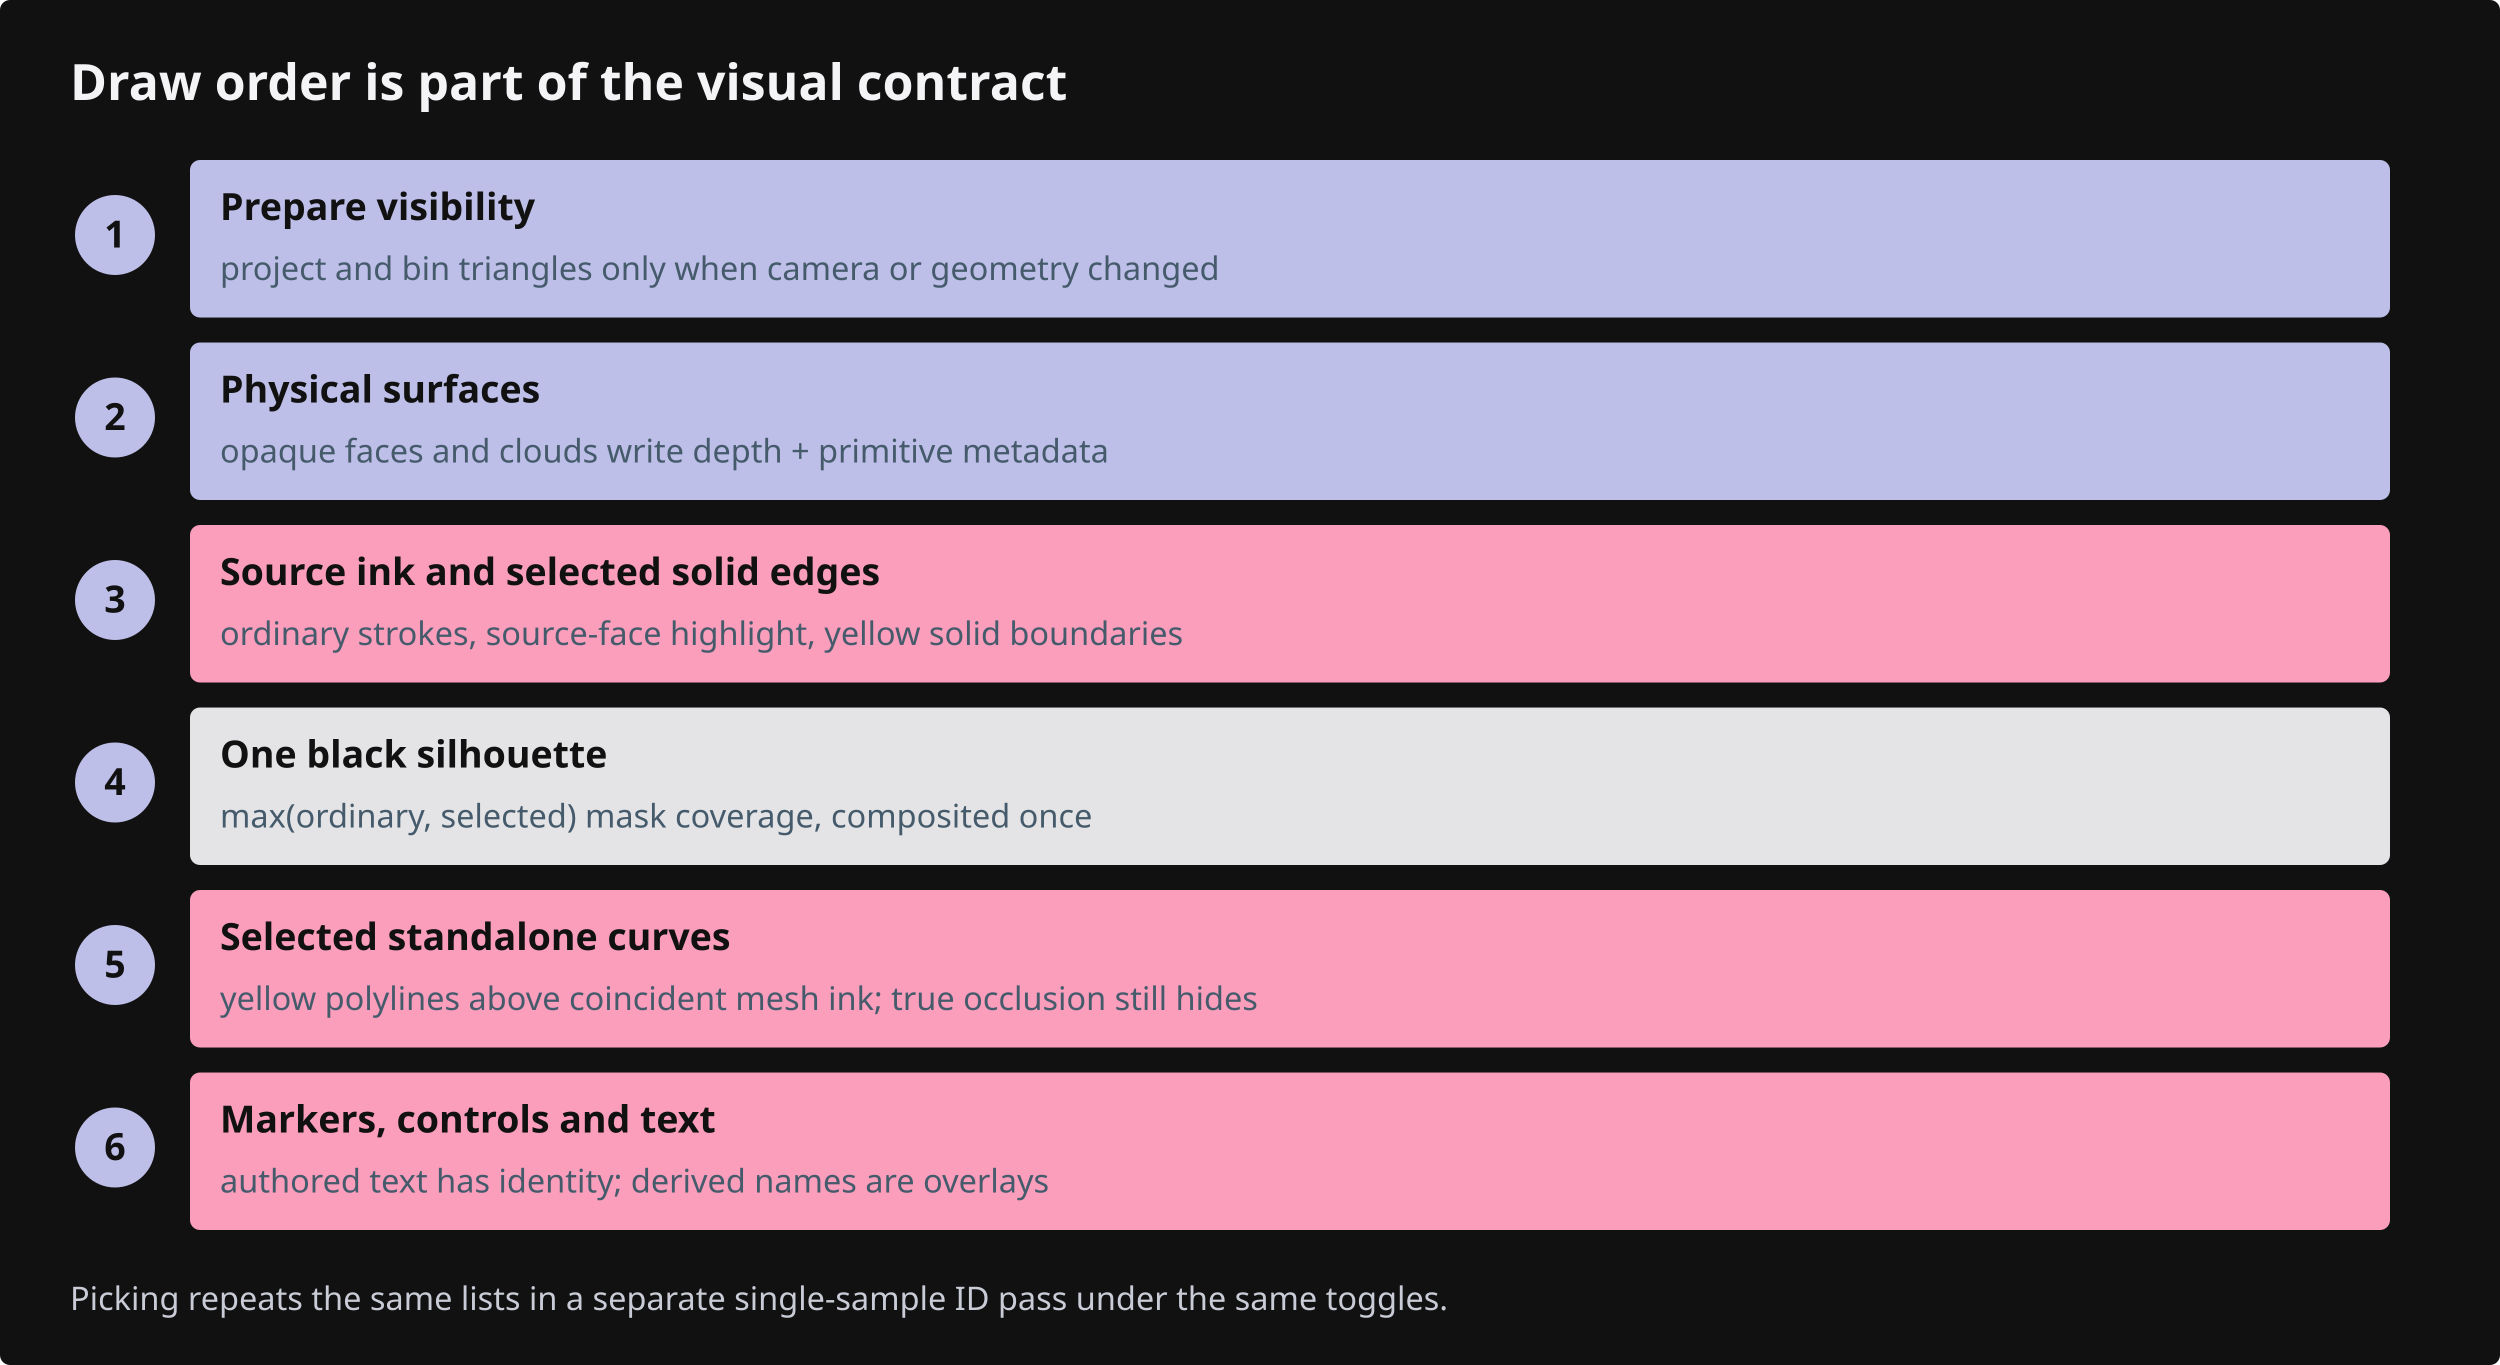
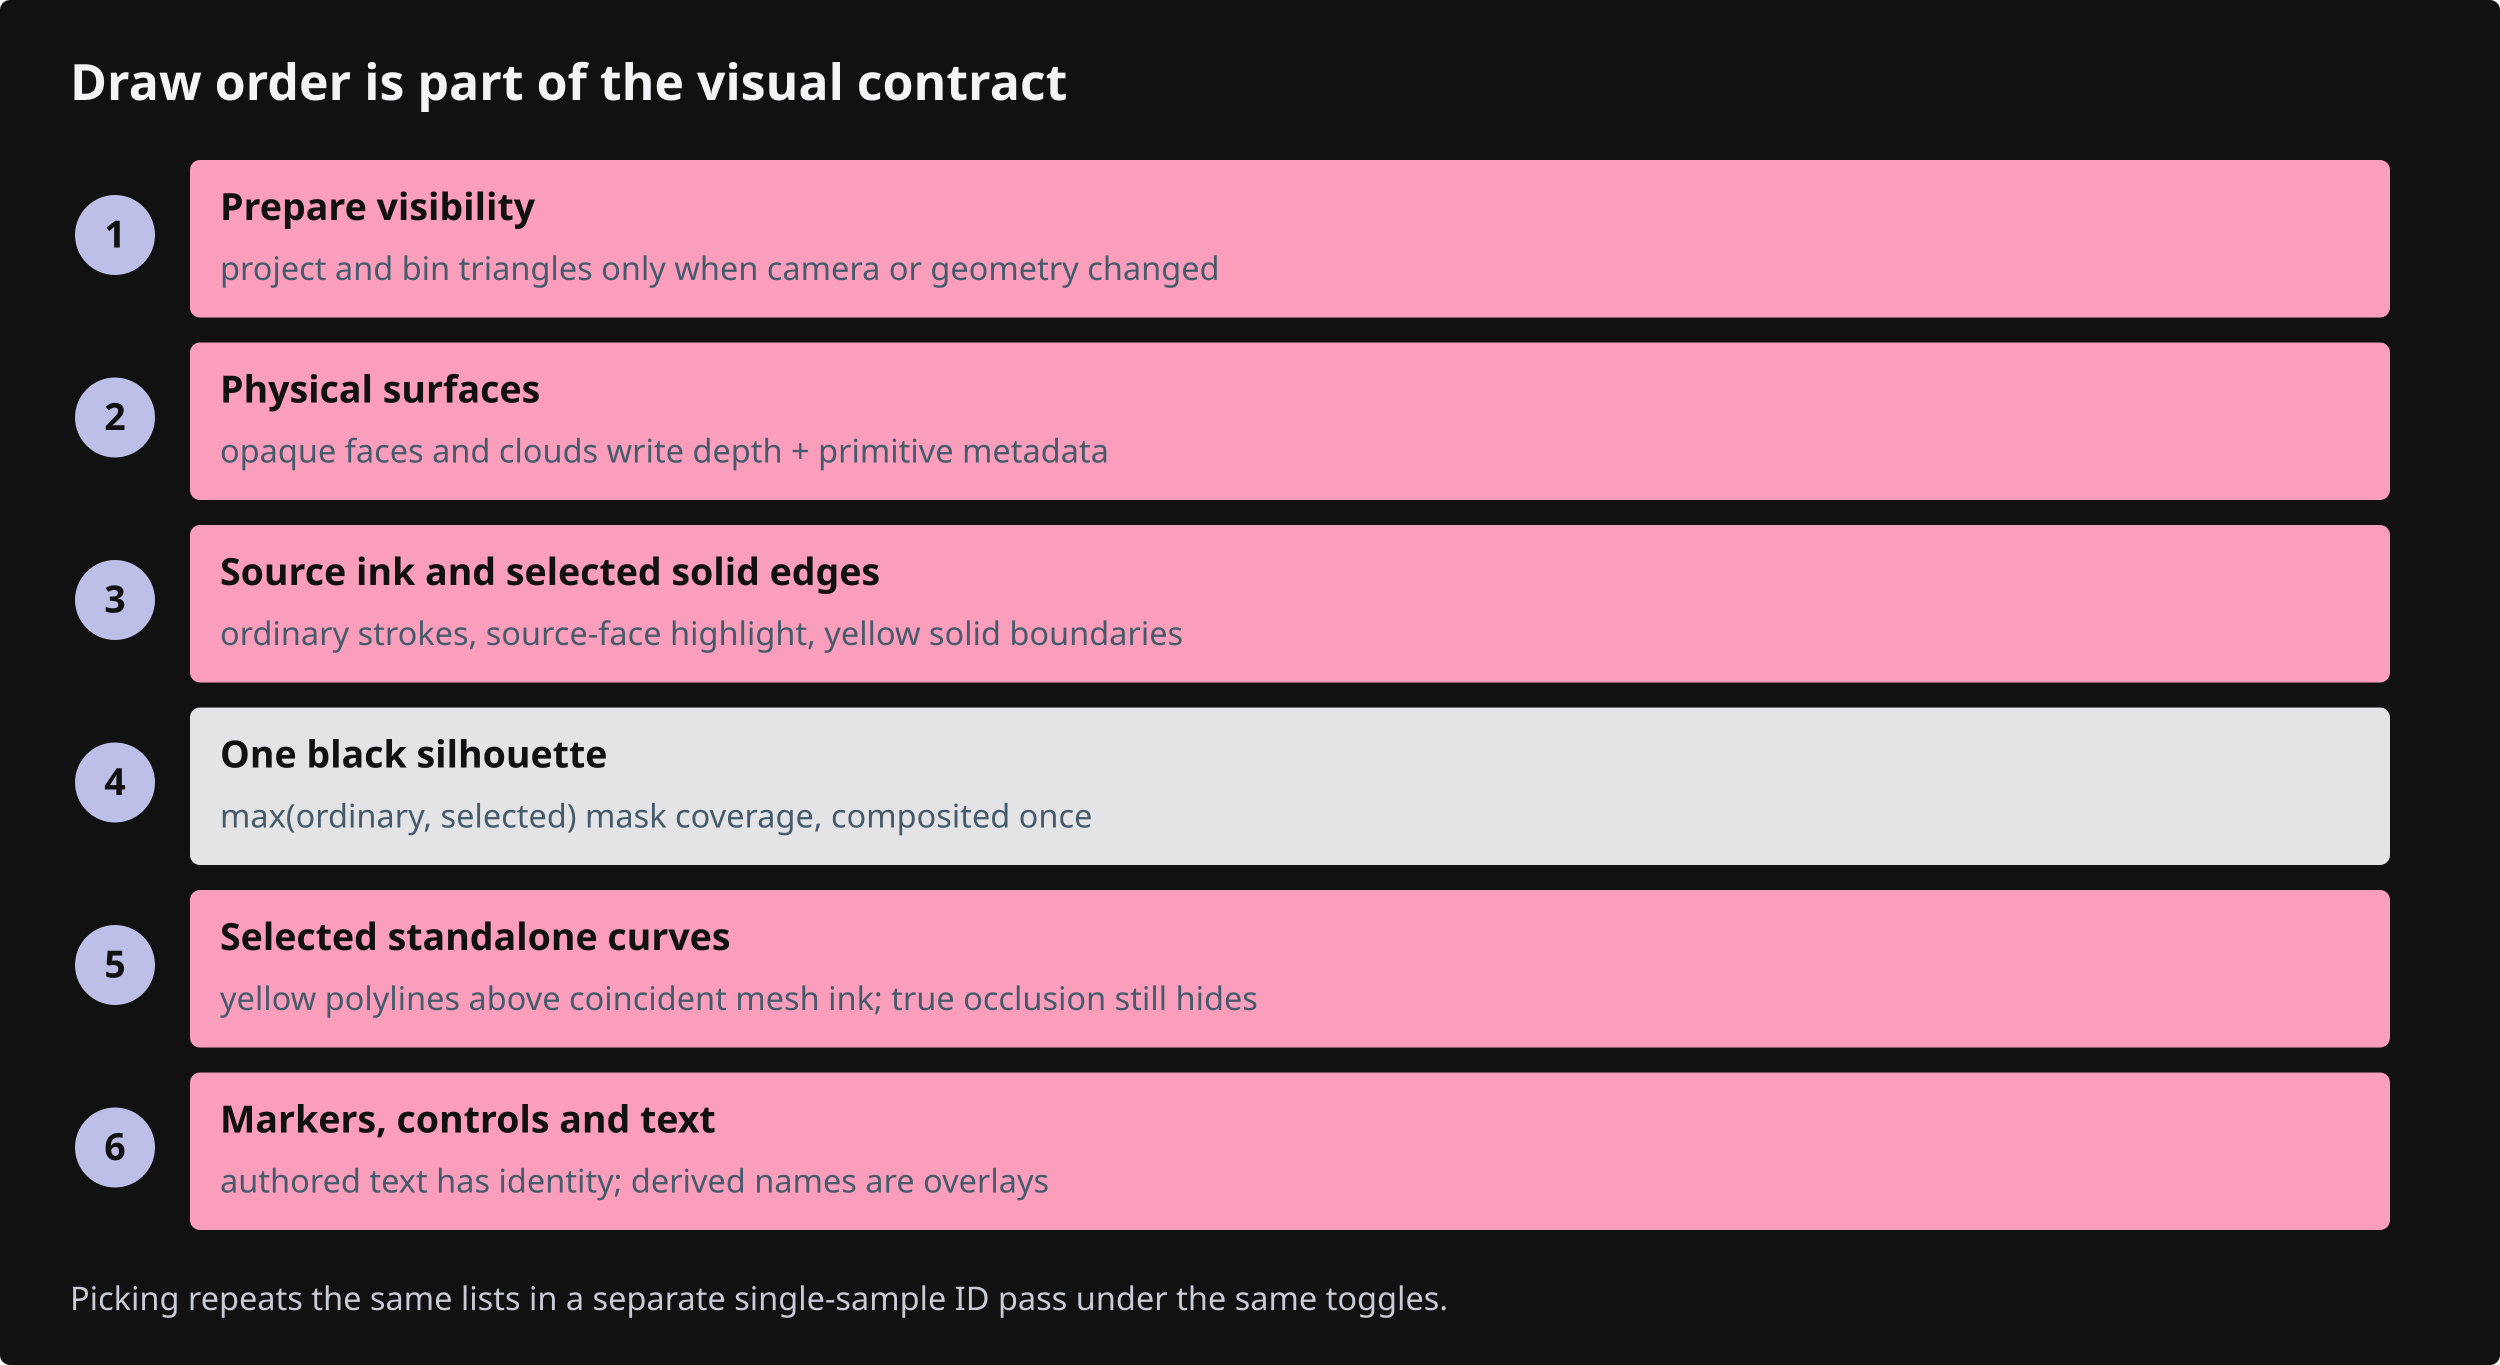
<svg xmlns="http://www.w3.org/2000/svg" viewBox="0 0 1000 546" role="img" aria-labelledby="t d">
  <defs>
    <marker id="a" markerWidth="9" markerHeight="9" refX="7" refY="3" orient="auto">
      <path d="M0,0 L7,3 L0,6" fill="#e4e4e7" />
    </marker>
  </defs>
  <style>text{font-family:system-ui,sans-serif;fill:#f4f4f6;font-size:13px}.h{font-size:20px;font-weight:700}.l{font-size:15px;font-weight:650}.s{font-size:13px;fill:#c9ccd6}.m{font-family:"DejaVu Sans Mono","Liberation Mono",monospace;font-size:12.5px;fill:#f4f4f6}.ar{fill:none;stroke:#e4e4e7;stroke-width:1.6;marker-end:url(#a)}.dash{fill:none;stroke:#e07a26;stroke-width:1.8;stroke-dasharray:7 5}</style>
  <rect width="100%" height="100%" rx="4" fill="#111111" />
-   <text class="h" xml:space="preserve" x="28.0" y="40.0" textLength="398.7" lengthAdjust="spacingAndGlyphs">Draw order is part of the visual contract</text>
+   <text class="h" xml:space="preserve" x="28.0" y="40.0" textLength="399.3" lengthAdjust="spacingAndGlyphs">Draw order is part of the visual contract</text>
  <circle cx="46" cy="94" r="16" fill="#bdbfe8" />
  <text class="l" xml:space="preserve" x="46.0" y="99.0" text-anchor="middle" style="fill:#111111" textLength="8.6" lengthAdjust="spacingAndGlyphs">1</text>
-   <rect data-box="0" x="76.0" y="64.0" width="880.0" height="63.0" rx="4" fill="#bdbfe8" stroke="#bdbfe8" stroke-width="0" />
-   <text class="l" xml:space="preserve" x="88.0" y="88.0" style="fill:#111111" data-box="0" textLength="126.3" lengthAdjust="spacingAndGlyphs">Prepare visibility</text>
-   <text class="s" xml:space="preserve" x="88.0" y="112.0" style="fill:#455b6b" data-box="0" textLength="399.2" lengthAdjust="spacingAndGlyphs">project and bin triangles only when camera or geometry changed</text>
+   <rect data-box="0" x="76.0" y="64.0" width="880.0" height="63.0" rx="4" fill="#fa9ebc" stroke="#fa9ebc" stroke-width="0" />
+   <text class="l" xml:space="preserve" x="88.0" y="88.0" style="fill:#111111" data-box="0" textLength="126.5" lengthAdjust="spacingAndGlyphs">Prepare visibility</text>
+   <text class="s" xml:space="preserve" x="88.0" y="112.0" style="fill:#455b6b" data-box="0" textLength="399.8" lengthAdjust="spacingAndGlyphs">project and bin triangles only when camera or geometry changed</text>
  <circle cx="46" cy="167" r="16" fill="#bdbfe8" />
  <text class="l" xml:space="preserve" x="46.0" y="172.0" text-anchor="middle" style="fill:#111111" textLength="9.0" lengthAdjust="spacingAndGlyphs">2</text>
-   <rect data-box="1" x="76.0" y="137.0" width="880.0" height="63.0" rx="4" fill="#bdbfe8" stroke="#bdbfe8" stroke-width="0" />
-   <text class="l" xml:space="preserve" x="88.0" y="161.0" style="fill:#111111" data-box="1" textLength="128.2" lengthAdjust="spacingAndGlyphs">Physical surfaces</text>
-   <text class="s" xml:space="preserve" x="88.0" y="185.0" style="fill:#455b6b" data-box="1" textLength="355.1" lengthAdjust="spacingAndGlyphs">opaque faces and clouds write depth + primitive metadata</text>
+   <rect data-box="1" x="76.0" y="137.0" width="880.0" height="63.0" rx="4" fill="#fa9ebc" stroke="#fa9ebc" stroke-width="0" />
+   <text class="l" xml:space="preserve" x="88.0" y="161.0" style="fill:#111111" data-box="1" textLength="128.1" lengthAdjust="spacingAndGlyphs">Physical surfaces</text>
+   <text class="s" xml:space="preserve" x="88.0" y="185.0" style="fill:#455b6b" data-box="1" textLength="355.6" lengthAdjust="spacingAndGlyphs">opaque faces and clouds write depth + primitive metadata</text>
  <circle cx="46" cy="240" r="16" fill="#bdbfe8" />
-   <text class="l" xml:space="preserve" x="46.0" y="245.0" text-anchor="middle" style="fill:#111111" textLength="9.0" lengthAdjust="spacingAndGlyphs">3</text>
+   <text class="l" xml:space="preserve" x="46.0" y="245.0" text-anchor="middle" style="fill:#111111" textLength="8.6" lengthAdjust="spacingAndGlyphs">3</text>
  <rect data-box="2" x="76.0" y="210.0" width="880.0" height="63.0" rx="4" fill="#fa9ebc" stroke="#fa9ebc" stroke-width="0" />
  <text class="l" xml:space="preserve" x="88.0" y="234.0" style="fill:#111111" data-box="2" textLength="264.0" lengthAdjust="spacingAndGlyphs">Source ink and selected solid edges</text>
-   <text class="s" xml:space="preserve" x="88.0" y="258.0" style="fill:#455b6b" data-box="2" textLength="384.9" lengthAdjust="spacingAndGlyphs">ordinary strokes, source-face highlight, yellow solid boundaries</text>
+   <text class="s" xml:space="preserve" x="88.0" y="258.0" style="fill:#455b6b" data-box="2" textLength="385.3" lengthAdjust="spacingAndGlyphs">ordinary strokes, source-face highlight, yellow solid boundaries</text>
  <circle cx="46" cy="313" r="16" fill="#bdbfe8" />
  <text class="l" xml:space="preserve" x="46.0" y="318.0" text-anchor="middle" style="fill:#111111" textLength="9.0" lengthAdjust="spacingAndGlyphs">4</text>
  <rect data-box="3" x="76.0" y="283.0" width="880.0" height="63.0" rx="4" fill="#e4e4e7" stroke="#e4e4e7" stroke-width="0" />
-   <text class="l" xml:space="preserve" x="88.0" y="307.0" style="fill:#111111" data-box="3" textLength="154.9" lengthAdjust="spacingAndGlyphs">One black silhouette</text>
-   <text class="s" xml:space="preserve" x="88.0" y="331.0" style="fill:#455b6b" data-box="3" textLength="348.8" lengthAdjust="spacingAndGlyphs">max(ordinary, selected) mask coverage, composited once</text>
+   <text class="l" xml:space="preserve" x="88.0" y="307.0" style="fill:#111111" data-box="3" textLength="155.1" lengthAdjust="spacingAndGlyphs">One black silhouette</text>
+   <text class="s" xml:space="preserve" x="88.0" y="331.0" style="fill:#455b6b" data-box="3" textLength="349.0" lengthAdjust="spacingAndGlyphs">max(ordinary, selected) mask coverage, composited once</text>
  <circle cx="46" cy="386" r="16" fill="#bdbfe8" />
-   <text class="l" xml:space="preserve" x="46.0" y="391.0" text-anchor="middle" style="fill:#111111" textLength="9.0" lengthAdjust="spacingAndGlyphs">5</text>
+   <text class="l" xml:space="preserve" x="46.0" y="391.0" text-anchor="middle" style="fill:#111111" textLength="8.6" lengthAdjust="spacingAndGlyphs">5</text>
  <rect data-box="4" x="76.0" y="356.0" width="880.0" height="63.0" rx="4" fill="#fa9ebc" stroke="#fa9ebc" stroke-width="0" />
  <text class="l" xml:space="preserve" x="88.0" y="380.0" style="fill:#111111" data-box="4" textLength="204.2" lengthAdjust="spacingAndGlyphs">Selected standalone curves</text>
-   <text class="s" xml:space="preserve" x="88.0" y="404.0" style="fill:#455b6b" data-box="4" textLength="414.7" lengthAdjust="spacingAndGlyphs">yellow polylines above coincident mesh ink; true occlusion still hides</text>
+   <text class="s" xml:space="preserve" x="88.0" y="404.0" style="fill:#455b6b" data-box="4" textLength="415.2" lengthAdjust="spacingAndGlyphs">yellow polylines above coincident mesh ink; true occlusion still hides</text>
  <circle cx="46" cy="459" r="16" fill="#bdbfe8" />
  <text class="l" xml:space="preserve" x="46.0" y="464.0" text-anchor="middle" style="fill:#111111" textLength="9.0" lengthAdjust="spacingAndGlyphs">6</text>
  <rect data-box="5" x="76.0" y="429.0" width="880.0" height="63.0" rx="4" fill="#fa9ebc" stroke="#fa9ebc" stroke-width="0" />
-   <text class="l" xml:space="preserve" x="88.0" y="453.0" style="fill:#111111" data-box="5" textLength="198.1" lengthAdjust="spacingAndGlyphs">Markers, controls and text</text>
-   <text class="s" xml:space="preserve" x="88.0" y="477.0" style="fill:#455b6b" data-box="5" textLength="331.3" lengthAdjust="spacingAndGlyphs">authored text has identity; derived names are overlays</text>
-   <text class="s" xml:space="preserve" x="28.0" y="524.0" textLength="550.4" lengthAdjust="spacingAndGlyphs">Picking repeats the same lists in a separate single-sample ID pass under the same toggles.</text>
+   <text class="l" xml:space="preserve" x="88.0" y="453.0" style="fill:#111111" data-box="5" textLength="198.8" lengthAdjust="spacingAndGlyphs">Markers, controls and text</text>
+   <text class="s" xml:space="preserve" x="88.0" y="477.0" style="fill:#455b6b" data-box="5" textLength="331.7" lengthAdjust="spacingAndGlyphs">authored text has identity; derived names are overlays</text>
+   <text class="s" xml:space="preserve" x="28.0" y="524.0" textLength="551.2" lengthAdjust="spacingAndGlyphs">Picking repeats the same lists in a separate single-sample ID pass under the same toggles.</text>
</svg>
